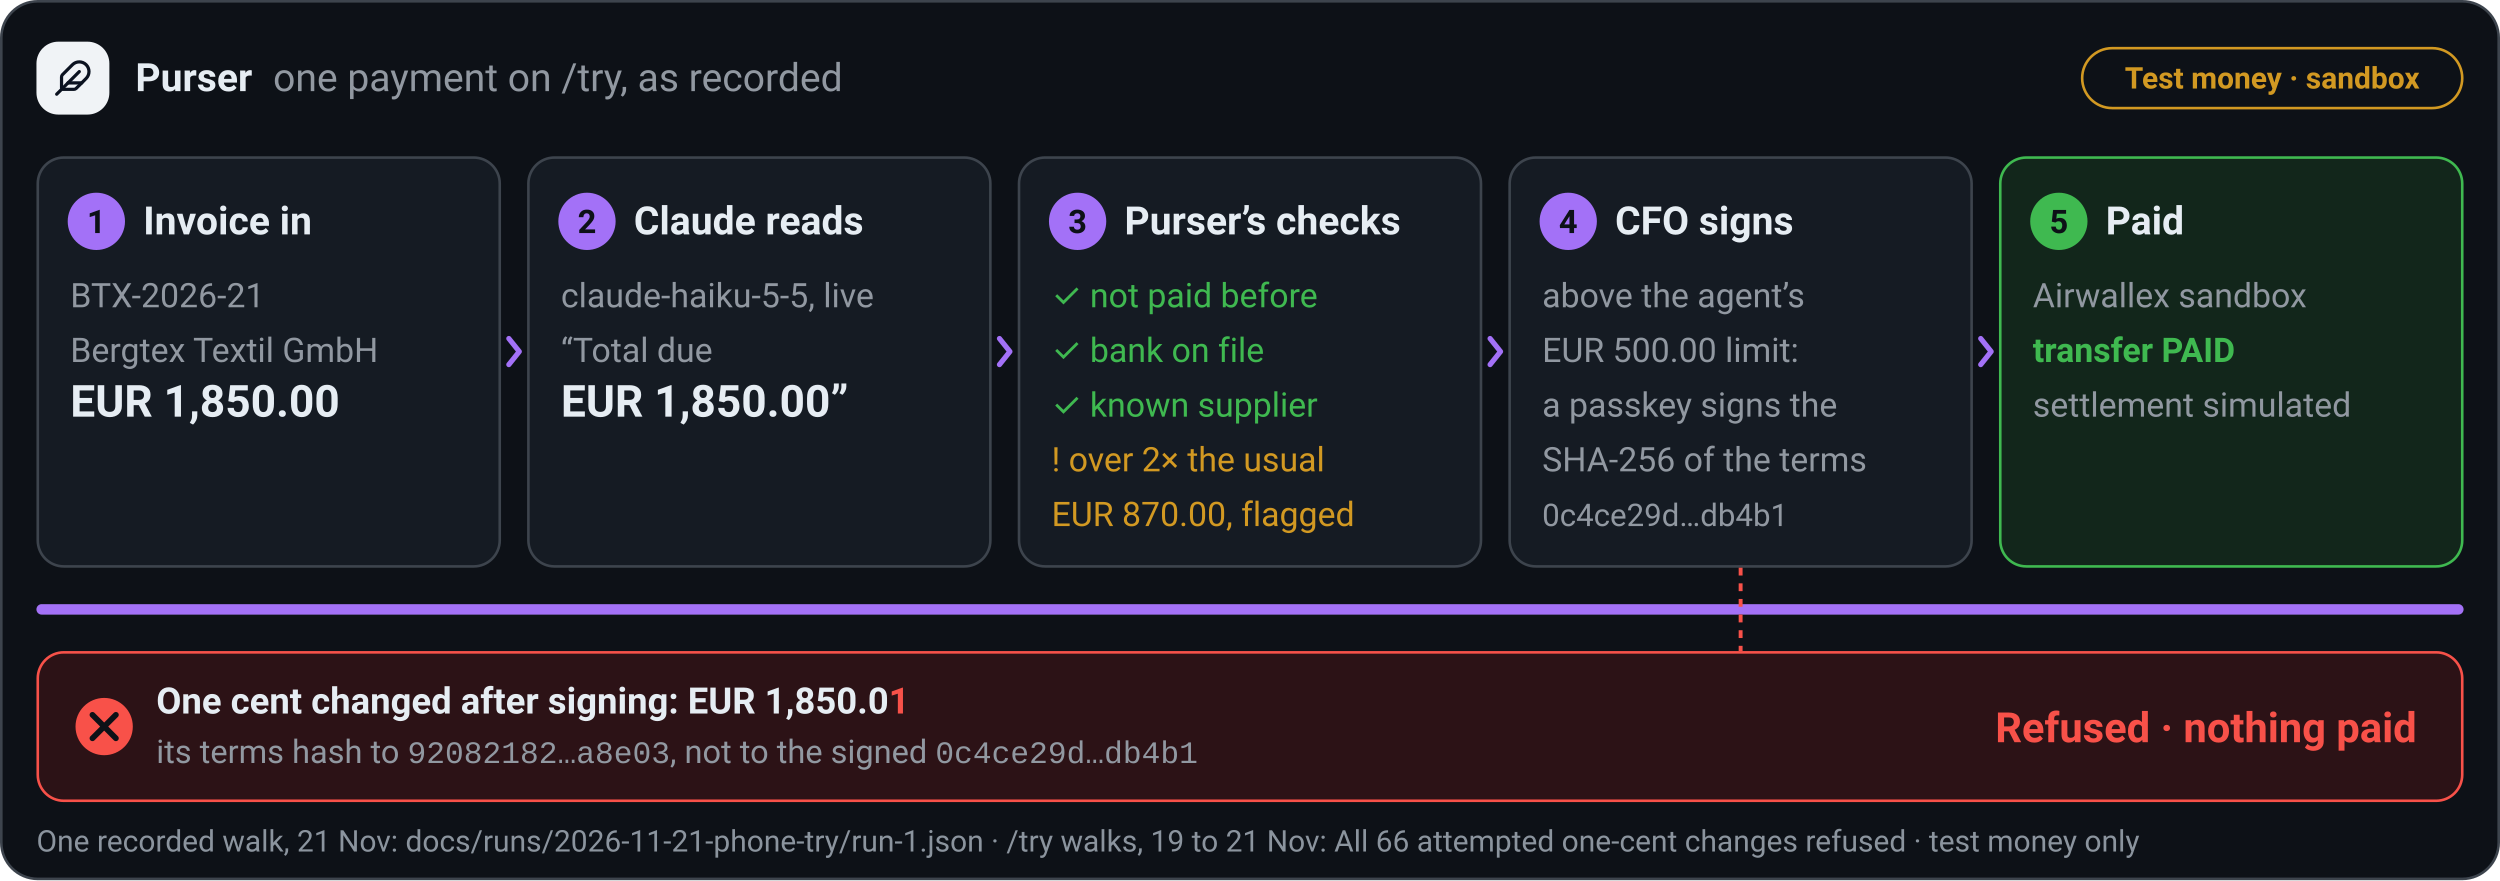
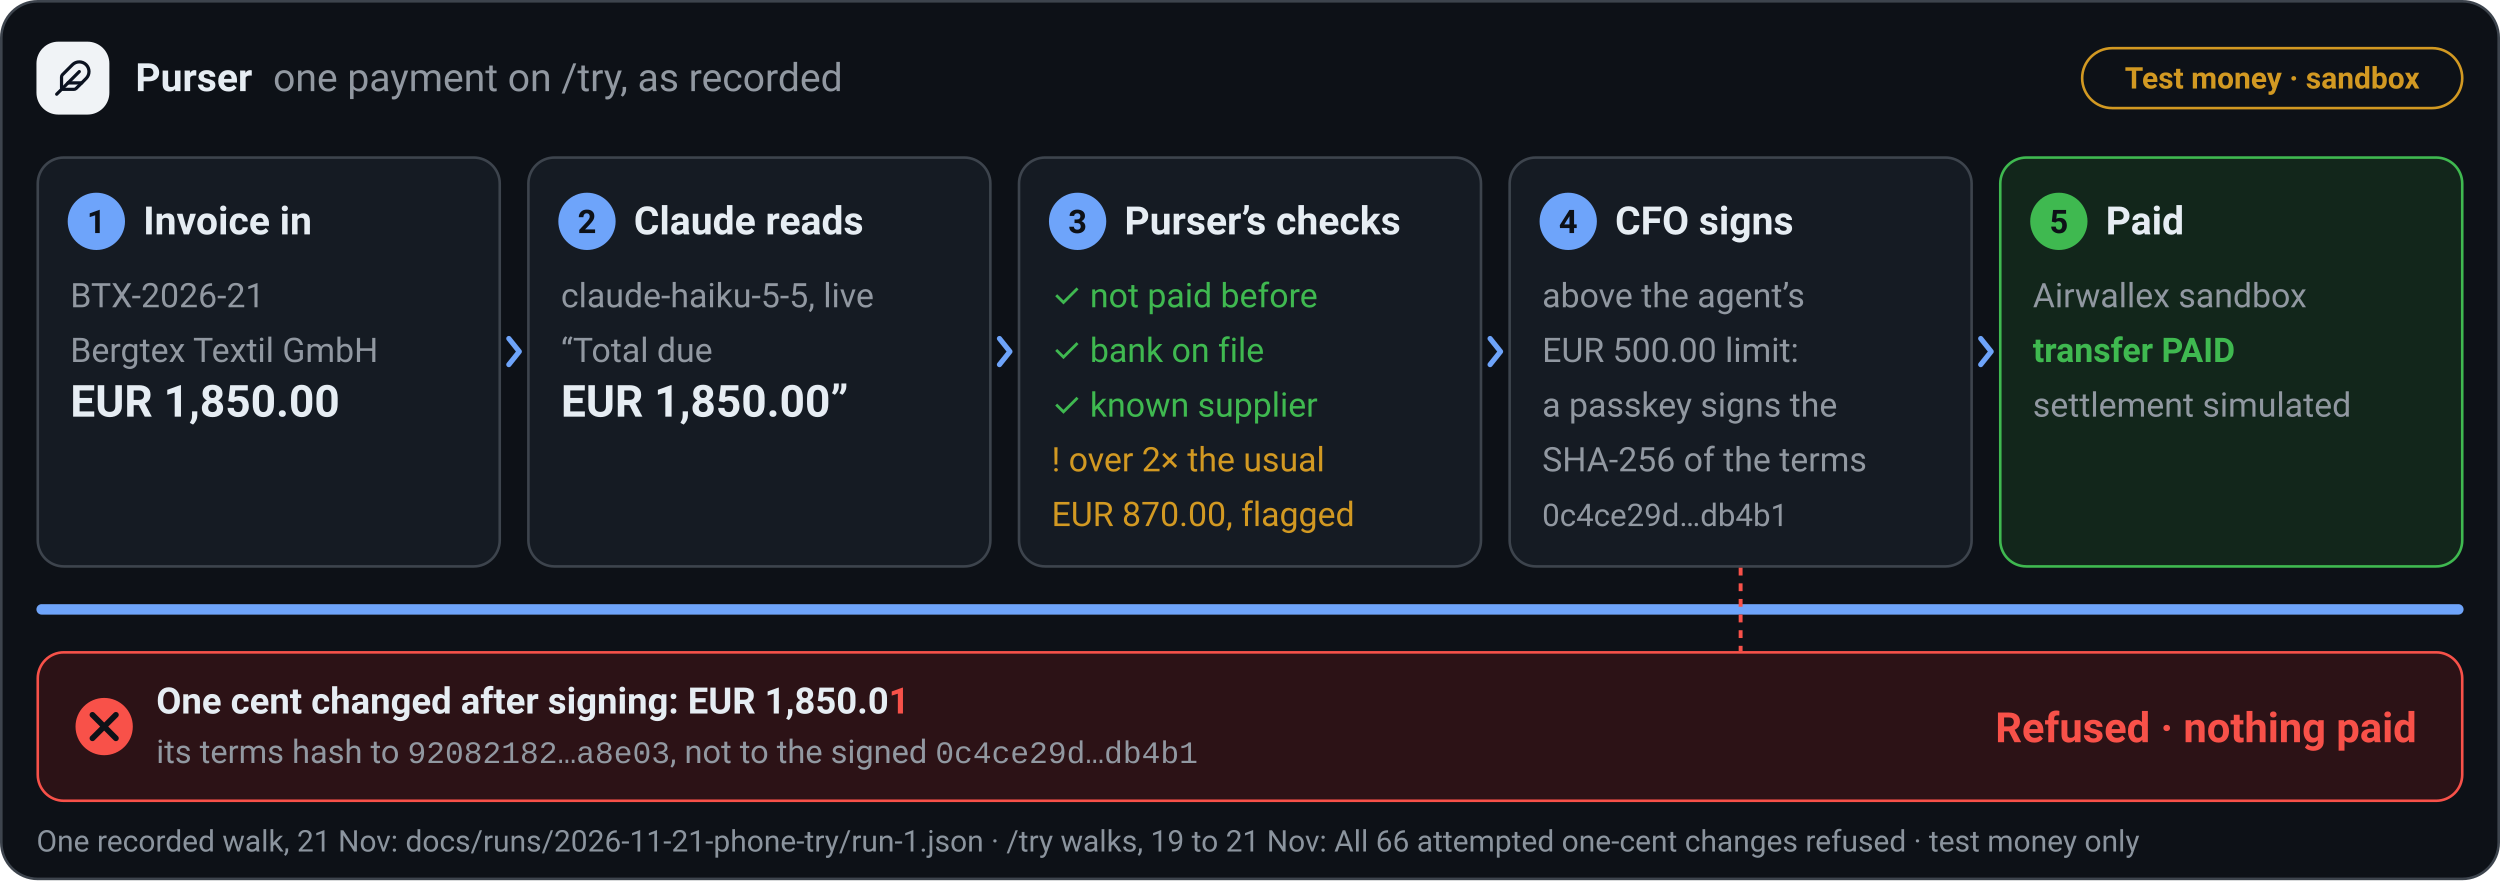
<svg xmlns="http://www.w3.org/2000/svg" viewBox="0 0 960 338" width="960" height="338" role="img" aria-labelledby="t d">
  <style>
text{font-family:ui-sans-serif,system-ui,-apple-system,'Segoe UI',Roboto,Helvetica,Arial,sans-serif}
.in{animation:in .5s cubic-bezier(.2,.7,.3,1) both}@keyframes in{from{opacity:0;transform:translateY(6px)}to{opacity:1;transform:none}}
.tick{animation:in .35s ease-out both}
.fill{transform-box:fill-box;transform-origin:left center;animation:grow 3.6s linear .3s both}.fill.v{transform-origin:center top;animation-name:growv}
@keyframes grow{from{transform:scaleX(0)}to{transform:none}}@keyframes growv{from{transform:scaleY(0)}to{transform:none}}
.cent{animation:blink .45s ease-in-out 4.55s 3 both}@keyframes blink{50%{opacity:.15}}
@media (prefers-reduced-motion:reduce){.in,.tick,.fill,.fill.v,.cent{animation:none}}
</style>
  <rect x="0.5" y="0.5" width="959" height="337" rx="14" fill="#0d1117" stroke="#3d444d" />
  <g class="in" style="animation-delay:0s">
    <rect x="14" y="16" width="28" height="28" rx="8.4" fill="#f0f3f6" />
    <g transform="translate(20.53 22.53) scale(0.62)" fill="none" stroke="#0b1220" stroke-width="2" stroke-linecap="round" stroke-linejoin="round">
      <path d="M12.67 19a2 2 0 0 0 1.416-.588l6.154-6.172a6 6 0 0 0-8.49-8.49L5.586 9.914A2 2 0 0 0 5 11.328V18a1 1 0 0 0 1 1z" />
      <path d="M16 8 2 22" />
      <path d="M17.5 15H9" />
    </g>
    <text x="52" y="35" font-size="15" font-weight="700" fill="#e6edf3">Purser<tspan dx="8" font-weight="400" fill="#9198a1">one payment on /try, as recorded</tspan>
    </text>
    <rect x="799.55" y="18.5" width="145.95" height="23" rx="11.5" fill="none" stroke="#d29922" />
    <text x="872.53" y="34" font-size="11.5" font-weight="600" fill="#d29922" text-anchor="middle">Test money · sandbox</text>
  </g>
  <g class="in" style="animation-delay:0.3s">
    <rect x="14.5" y="60.5" width="177.4" height="157" rx="10" fill="#151b23" stroke="#3d444d" />
-     <circle cx="37" cy="85" r="11" fill="#a371f7" />
+     <circle cx="37" cy="85" r="11" fill="#6ea4fa" />
    <text x="37" y="89.5" font-size="12.5" font-weight="700" fill="#0d1117" text-anchor="middle">1</text>
    <text x="55" y="90" font-size="15" font-weight="650" fill="#e6edf3">Invoice in</text>
    <text x="27" y="118" font-size="13" fill="#9198a1">BTX-2026-21</text>
    <text x="27" y="139" font-size="13" fill="#9198a1">Bergtex Textil GmbH</text>
    <text x="27" y="160" font-size="17" font-weight="650" fill="#e6edf3">EUR 1,850.00</text>
  </g>
-   <path class="in" style="animation-delay:0.7s" d="M195.4 130l4 5-4 5" fill="none" stroke="#a371f7" stroke-width="2" stroke-linecap="round" stroke-linejoin="round" />
+   <path class="in" style="animation-delay:0.7s" d="M195.4 130l4 5-4 5" fill="none" stroke="#6ea4fa" stroke-width="2" stroke-linecap="round" stroke-linejoin="round" />
  <g class="in" style="animation-delay:1.05s">
    <rect x="202.9" y="60.5" width="177.4" height="157" rx="10" fill="#151b23" stroke="#3d444d" />
-     <circle cx="225.4" cy="85" r="11" fill="#a371f7" />
+     <circle cx="225.4" cy="85" r="11" fill="#6ea4fa" />
    <text x="225.4" y="89.5" font-size="12.5" font-weight="700" fill="#0d1117" text-anchor="middle">2</text>
    <text x="243.4" y="90" font-size="15" font-weight="650" fill="#e6edf3">Claude reads</text>
    <text x="215.4" y="118" font-size="13" fill="#9198a1">claude-haiku-5-5, live</text>
    <text x="215.4" y="139" font-size="13" fill="#9198a1">“Total due</text>
    <text x="215.4" y="160" font-size="17" font-weight="650" fill="#e6edf3">EUR 1,850.00”</text>
  </g>
-   <path class="in" style="animation-delay:1.45s" d="M383.8 130l4 5-4 5" fill="none" stroke="#a371f7" stroke-width="2" stroke-linecap="round" stroke-linejoin="round" />
+   <path class="in" style="animation-delay:1.45s" d="M383.8 130l4 5-4 5" fill="none" stroke="#6ea4fa" stroke-width="2" stroke-linecap="round" stroke-linejoin="round" />
  <g class="in" style="animation-delay:1.8s">
    <rect x="391.3" y="60.5" width="177.4" height="157" rx="10" fill="#151b23" stroke="#3d444d" />
-     <circle cx="413.8" cy="85" r="11" fill="#a371f7" />
+     <circle cx="413.8" cy="85" r="11" fill="#6ea4fa" />
    <text x="413.8" y="89.5" font-size="12.5" font-weight="700" fill="#0d1117" text-anchor="middle">3</text>
    <text x="431.8" y="90" font-size="15" font-weight="650" fill="#e6edf3">Purser’s checks</text>
    <text x="403.8" y="118" font-size="13" fill="#3fb950" class="tick" style="animation-delay:2.15s">✓ not paid before</text>
    <text x="403.8" y="139" font-size="13" fill="#3fb950" class="tick" style="animation-delay:2.33s">✓ bank on file</text>
    <text x="403.8" y="160" font-size="13" fill="#3fb950" class="tick" style="animation-delay:2.51s">✓ known supplier</text>
    <text x="403.8" y="181" font-size="13" fill="#d29922">! over 2× the usual</text>
    <text x="403.8" y="202" font-size="13" fill="#d29922">   EUR 870.00, flagged</text>
  </g>
-   <path class="in" style="animation-delay:2.2s" d="M572.2 130l4 5-4 5" fill="none" stroke="#a371f7" stroke-width="2" stroke-linecap="round" stroke-linejoin="round" />
+   <path class="in" style="animation-delay:2.2s" d="M572.2 130l4 5-4 5" fill="none" stroke="#6ea4fa" stroke-width="2" stroke-linecap="round" stroke-linejoin="round" />
  <g class="in" style="animation-delay:2.55s">
    <rect x="579.7" y="60.5" width="177.4" height="157" rx="10" fill="#151b23" stroke="#3d444d" />
-     <circle cx="602.2" cy="85" r="11" fill="#a371f7" />
+     <circle cx="602.2" cy="85" r="11" fill="#6ea4fa" />
    <text x="602.2" y="89.5" font-size="12.5" font-weight="700" fill="#0d1117" text-anchor="middle">4</text>
    <text x="620.2" y="90" font-size="15" font-weight="650" fill="#e6edf3">CFO signs</text>
    <text x="592.2" y="118" font-size="13" fill="#9198a1">above the agent’s</text>
    <text x="592.2" y="139" font-size="13" fill="#9198a1">EUR 500.00 limit:</text>
    <text x="592.2" y="160" font-size="13" fill="#9198a1">a passkey signs the</text>
    <text x="592.2" y="181" font-size="13" fill="#9198a1">SHA-256 of the terms</text>
    <text x="592.2" y="202" font-family="ui-monospace,SFMono-Regular,Menlo,Consolas,'Liberation Mono',monospace" font-size="12" fill="#9198a1">0c4ce29d…db4b1</text>
  </g>
-   <path class="in" style="animation-delay:2.95s" d="M760.6 130l4 5-4 5" fill="none" stroke="#a371f7" stroke-width="2" stroke-linecap="round" stroke-linejoin="round" />
+   <path class="in" style="animation-delay:2.95s" d="M760.6 130l4 5-4 5" fill="none" stroke="#6ea4fa" stroke-width="2" stroke-linecap="round" stroke-linejoin="round" />
  <g class="in" style="animation-delay:3.3s">
    <rect x="768.1" y="60.5" width="177.4" height="157" rx="10" fill="#12261b" stroke="#3fb950" />
    <circle cx="790.6" cy="85" r="11" fill="#3fb950" />
    <text x="790.6" y="89.5" font-size="12.5" font-weight="700" fill="#0d1117" text-anchor="middle">5</text>
    <text x="808.6" y="90" font-size="15" font-weight="650" fill="#e6edf3">Paid</text>
    <text x="780.6" y="118" font-size="13" fill="#9198a1">Airwallex sandbox</text>
    <text x="780.6" y="139" font-size="13" font-weight="600" fill="#3fb950">transfer PAID</text>
    <text x="780.6" y="160" font-size="13" fill="#9198a1">settlement simulated</text>
  </g>
  <rect x="14" y="232" width="932" height="4" rx="2" fill="#262c36" />
-   <rect class="fill" x="14" y="232" width="932" height="4" rx="2" fill="#a371f7" style="animation-duration:3.6s" />
+   <rect class="fill" x="14" y="232" width="932" height="4" rx="2" fill="#6ea4fa" style="animation-duration:3.6s" />
  <g class="in" style="animation-delay:4.05s">
    <path d="M668.4 218V250" stroke="#f85149" stroke-width="1.5" stroke-dasharray="3 3" />
    <rect x="14.5" y="250.5" width="931" height="57" rx="10" fill="#2c1216" stroke="#f85149" />
    <circle cx="40" cy="279" r="11" fill="#f85149" />
    <path d="M35.5 274.5l9 9m0-9l-9 9" stroke="#0d1117" stroke-width="2.2" stroke-linecap="round" />
    <text x="60" y="274" font-size="14" font-weight="650" fill="#e6edf3">One cent changed after signing: EUR 1,850.0<tspan class="cent" fill="#f85149">1</tspan>
    </text>
    <text x="60" y="293" font-size="12.5" fill="#9198a1">its terms hash to <tspan font-family="ui-monospace,SFMono-Regular,Menlo,Consolas,'Liberation Mono',monospace" font-size="12">92082182…a8e03</tspan>, not to the signed <tspan font-family="ui-monospace,SFMono-Regular,Menlo,Consolas,'Liberation Mono',monospace" font-size="12">0c4ce29d…db4b1</tspan>
    </text>
    <text x="928" y="285" font-size="16" font-weight="700" fill="#f85149" text-anchor="end">Refused · nothing paid</text>
  </g>
  <text class="in" style="animation-delay:4.35s" x="14" y="327" font-size="11.5" fill="#8b949e">One recorded walk, 21 Nov: docs/runs/2026-11-21-phone-try/run-1.json · /try walks, 19 to 21 Nov: All 66 attempted one-cent changes refused · test money only</text>
</svg>
